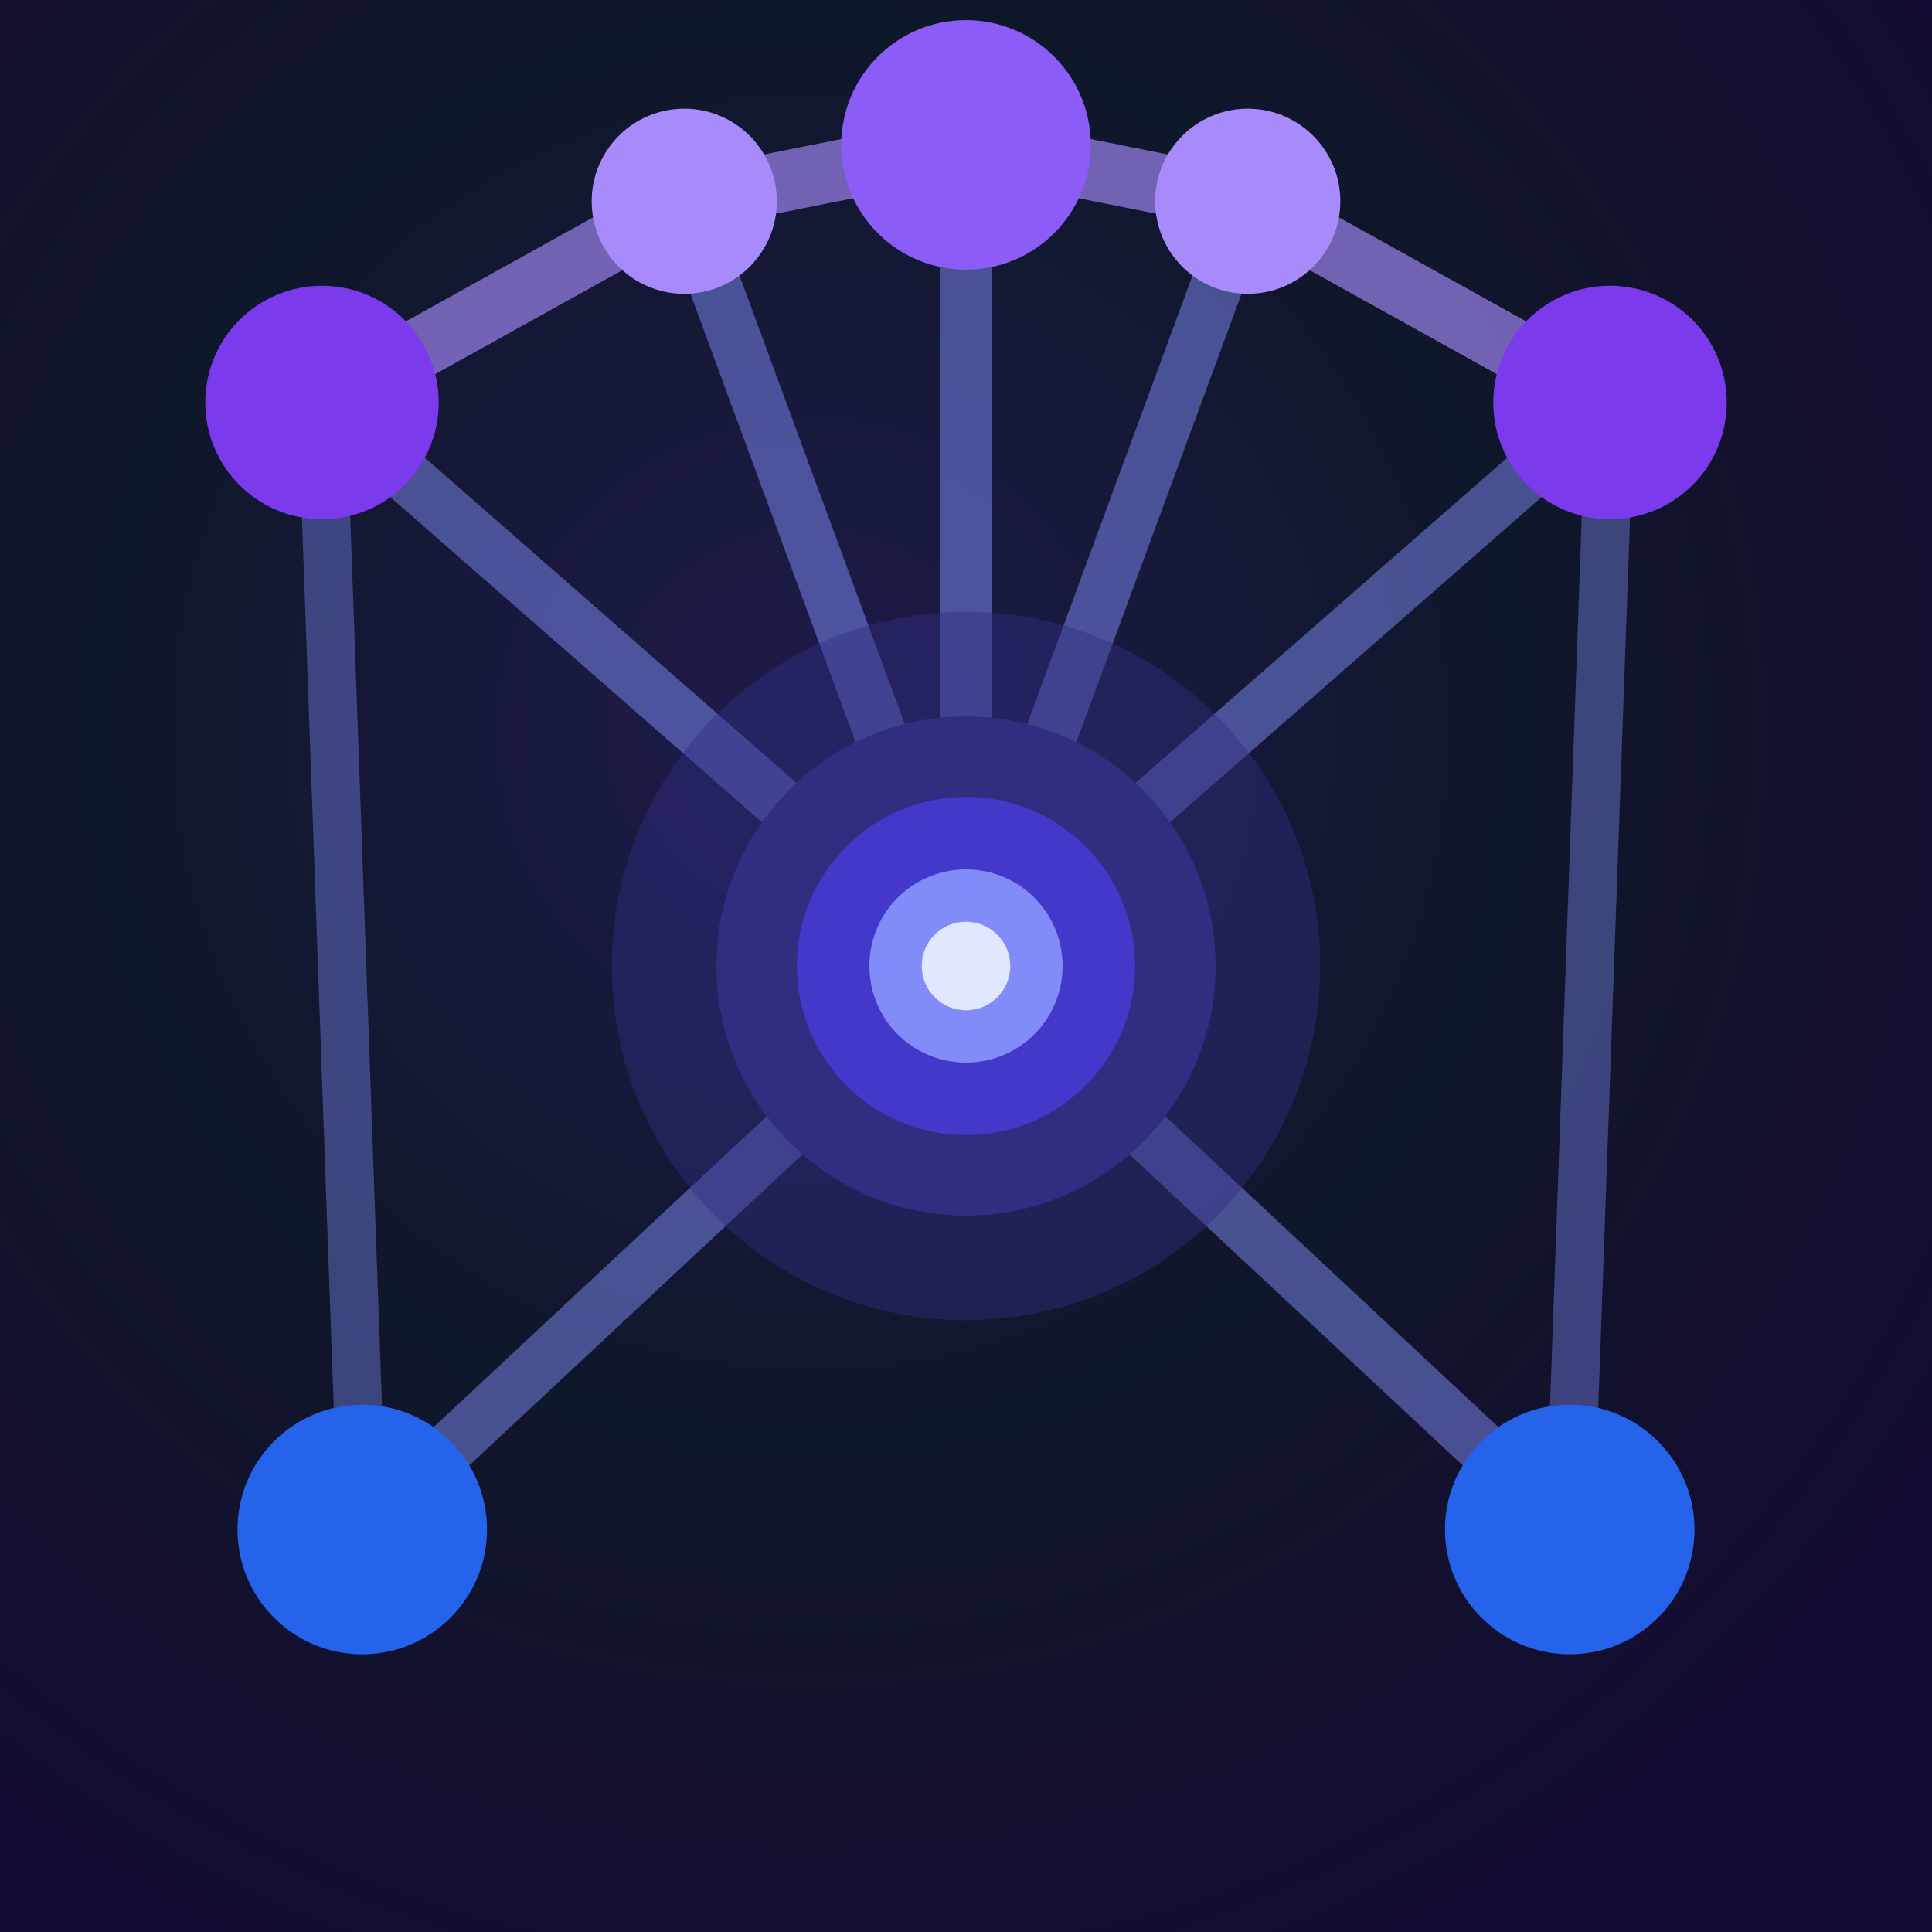
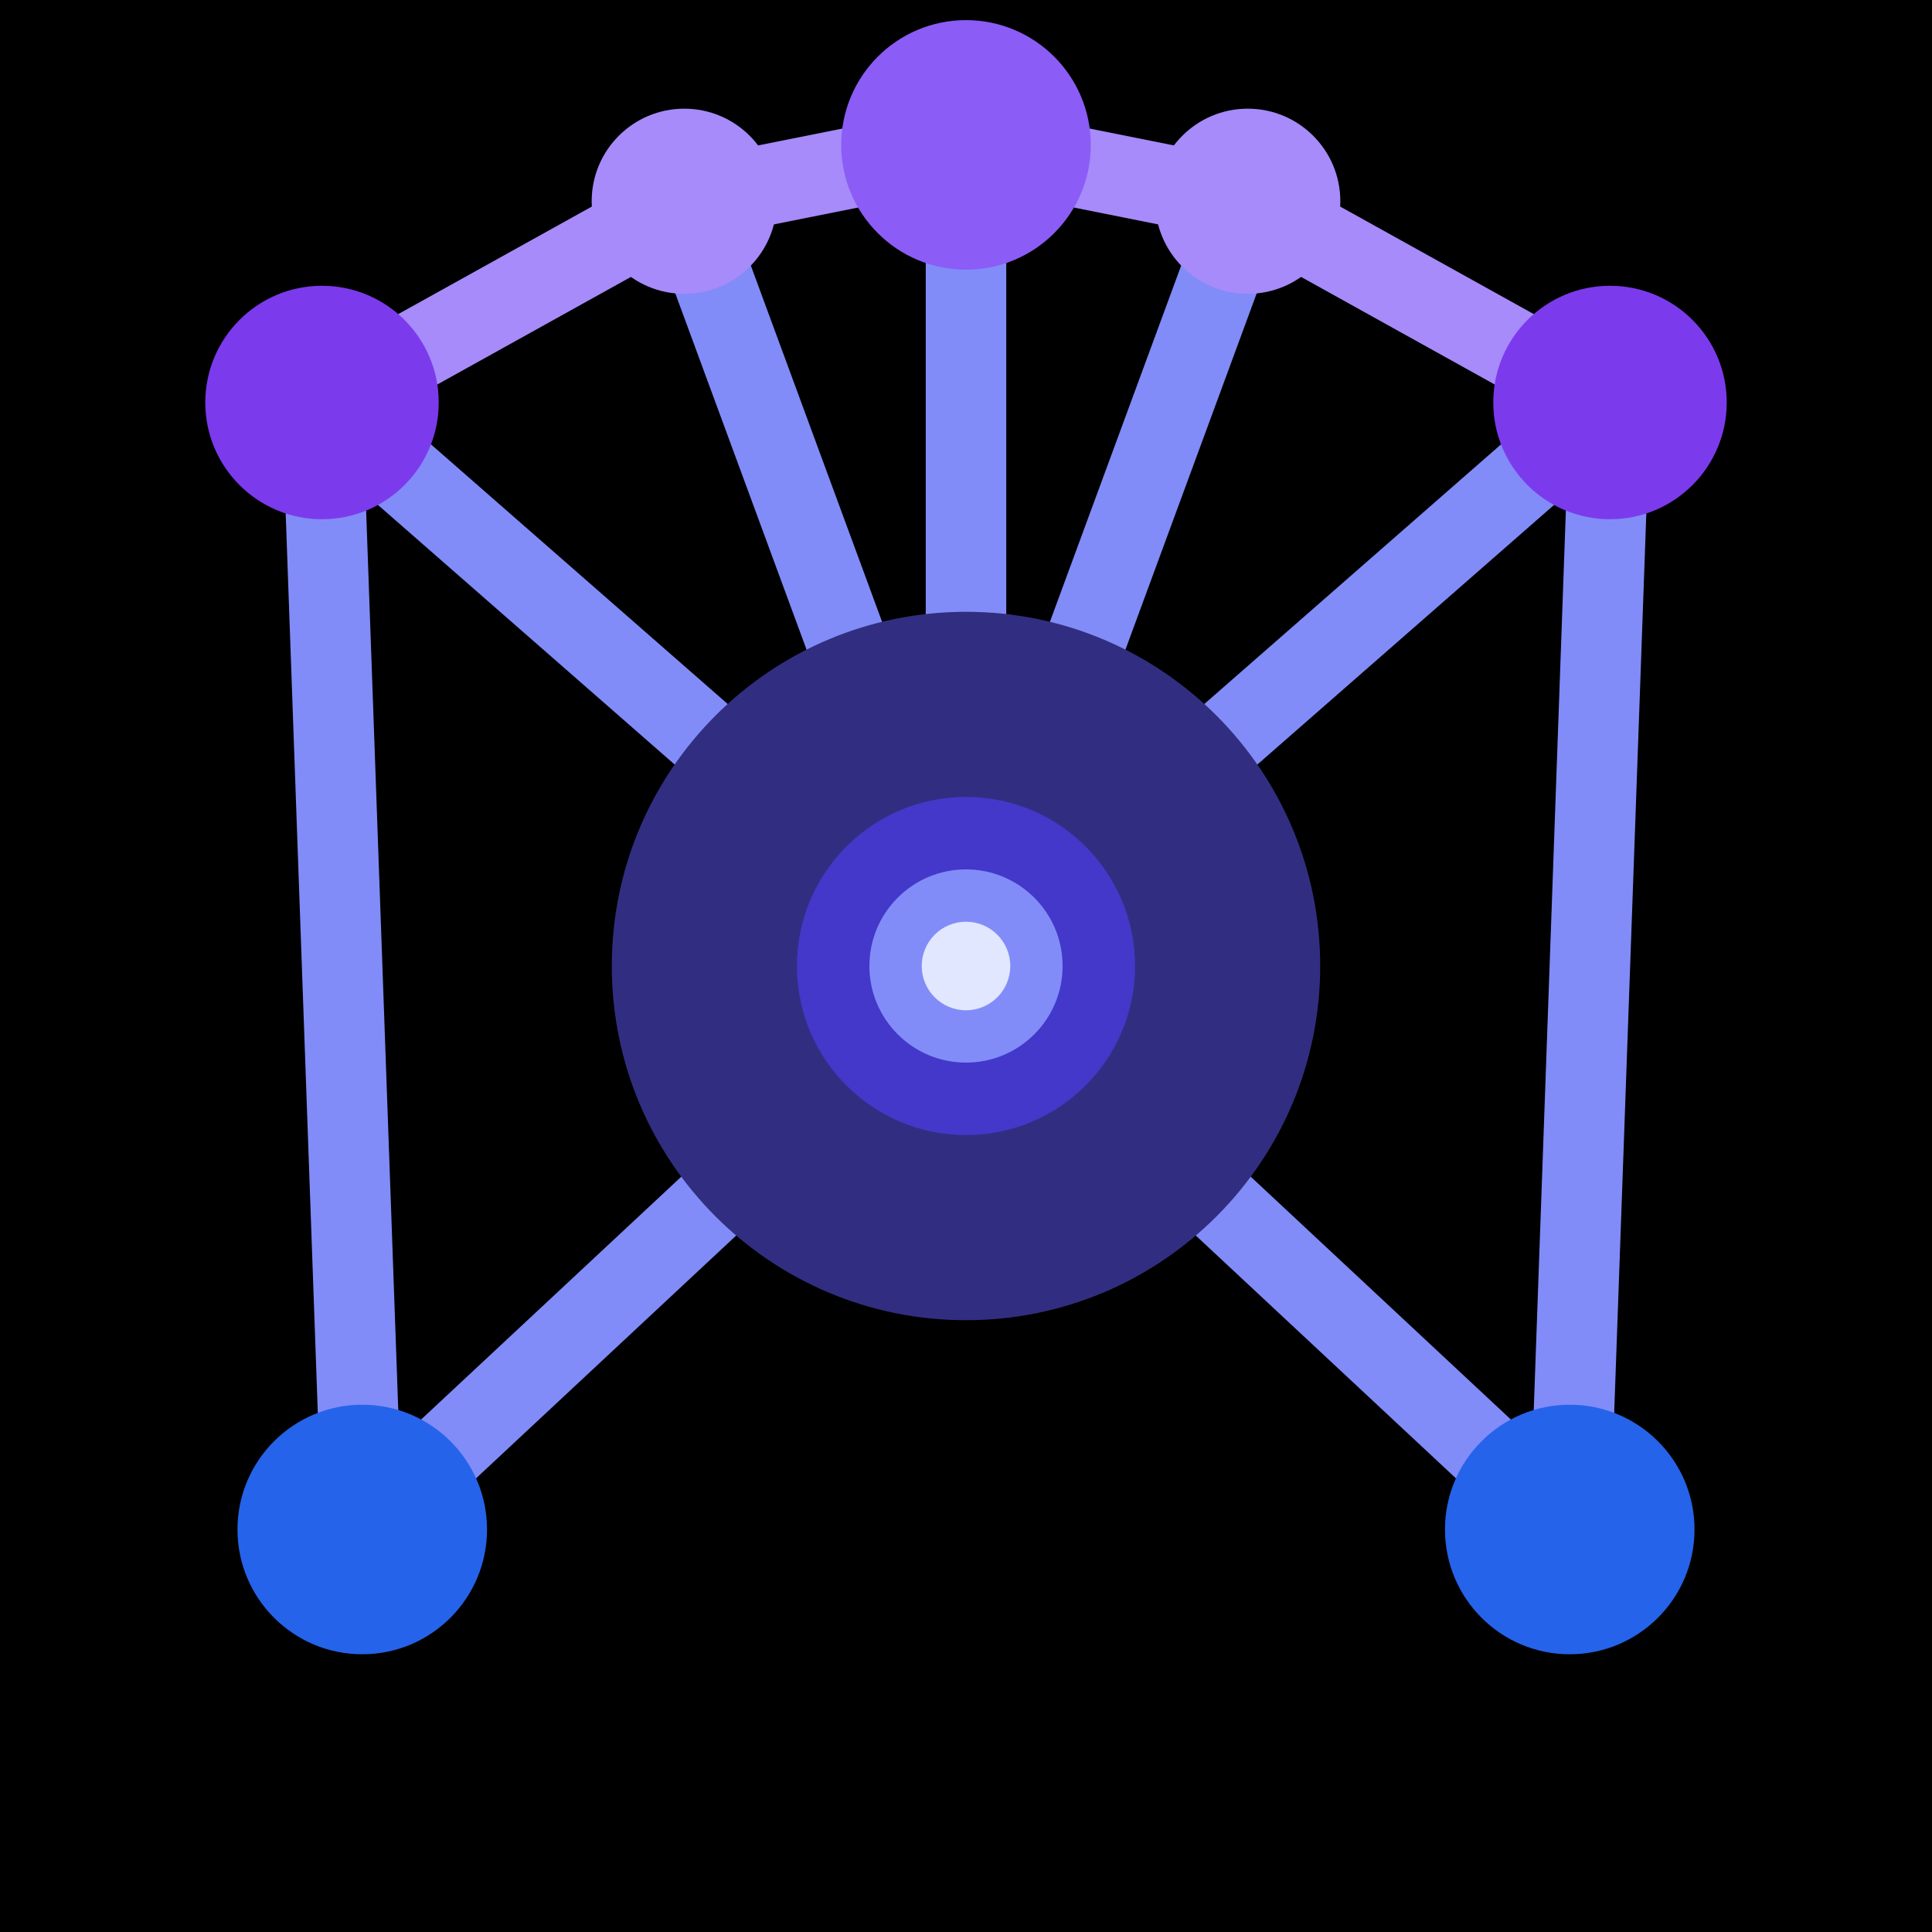
- <svg xmlns="http://www.w3.org/2000/svg" viewBox="0 0 24 24" fill="none">
+ <svg xmlns="http://www.w3.org/2000/svg" width="512" height="512" viewBox="0 0 24 24" fill="none">
  <defs>
-     <radialGradient id="bg" cx="42%" cy="38%" r="70%" gradientUnits="objectBoundingBox">
-       <stop offset="0%" stop-color="#1e1b4b" />
-       <stop offset="52%" stop-color="#0f172a" />
-       <stop offset="100%" stop-color="#160b33" />
+     <radialGradient id="brand-bg" cx="42%" cy="38%" r="70%" gradientUnits="objectBoundingBox">
+       <stop offset="0%" stopColor="#1e1b4b" />
+       <stop offset="52%" stopColor="#0f172a" />
+       <stop offset="100%" stopColor="#160b33" />
    </radialGradient>
  </defs>
-   <rect width="24" height="24" fill="url(#bg)" />
-   <line x1="4" y1="5" x2="4.5" y2="19" stroke="#818cf8" stroke-width="0.6" stroke-opacity="0.4" stroke-linecap="round" />
-   <line x1="20" y1="5" x2="19.5" y2="19" stroke="#818cf8" stroke-width="0.6" stroke-opacity="0.4" stroke-linecap="round" />
-   <line x1="4" y1="5" x2="8.5" y2="2.5" stroke="#a78bfa" stroke-width="0.75" stroke-opacity="0.65" stroke-linecap="round" />
-   <line x1="8.5" y1="2.5" x2="12" y2="1.8" stroke="#a78bfa" stroke-width="0.75" stroke-opacity="0.65" stroke-linecap="round" />
-   <line x1="12" y1="1.8" x2="15.5" y2="2.5" stroke="#a78bfa" stroke-width="0.75" stroke-opacity="0.65" stroke-linecap="round" />
-   <line x1="15.5" y1="2.5" x2="20" y2="5" stroke="#a78bfa" stroke-width="0.75" stroke-opacity="0.65" stroke-linecap="round" />
-   <line x1="4" y1="5" x2="12" y2="12" stroke="#818cf8" stroke-width="0.65" stroke-opacity="0.5" stroke-linecap="round" />
-   <line x1="8.5" y1="2.5" x2="12" y2="12" stroke="#818cf8" stroke-width="0.65" stroke-opacity="0.5" stroke-linecap="round" />
-   <line x1="12" y1="1.8" x2="12" y2="12" stroke="#818cf8" stroke-width="0.65" stroke-opacity="0.5" stroke-linecap="round" />
-   <line x1="15.5" y1="2.5" x2="12" y2="12" stroke="#818cf8" stroke-width="0.65" stroke-opacity="0.5" stroke-linecap="round" />
-   <line x1="20" y1="5" x2="12" y2="12" stroke="#818cf8" stroke-width="0.65" stroke-opacity="0.5" stroke-linecap="round" />
-   <line x1="4.5" y1="19" x2="12" y2="12" stroke="#818cf8" stroke-width="0.65" stroke-opacity="0.5" stroke-linecap="round" />
-   <line x1="19.5" y1="19" x2="12" y2="12" stroke="#818cf8" stroke-width="0.65" stroke-opacity="0.5" stroke-linecap="round" />
-   <circle cx="4" cy="5" r="1.45" fill="#7c3aed" />
+   <rect width="24" height="24" fill="url(#brand-bg)" />
+ 
+       {/* ── Side column lines ── */}
+       <path d="M4,5 L4.5,19" stroke="#818cf8" strokeWidth="0.6" strokeOpacity="0.4" strokeLinecap="round" />
+   <path d="M20,5 L19.5,19" stroke="#818cf8" strokeWidth="0.6" strokeOpacity="0.4" strokeLinecap="round" />
+ 
+       {/* ── Top-arch edge lines (palace crown) ── */}
+       <path d="M4,5 L8.5,2.5" stroke="#a78bfa" strokeWidth="0.75" strokeOpacity="0.65" strokeLinecap="round" />
+   <path d="M8.5,2.5 L12,1.8" stroke="#a78bfa" strokeWidth="0.75" strokeOpacity="0.65" strokeLinecap="round" />
+   <path d="M12,1.8 L15.5,2.5" stroke="#a78bfa" strokeWidth="0.75" strokeOpacity="0.65" strokeLinecap="round" />
+   <path d="M15.5,2.5 L20,5" stroke="#a78bfa" strokeWidth="0.75" strokeOpacity="0.65" strokeLinecap="round" />
+ 
+       {/* ── Spoke lines: every node → central hub ── */}
+       <path d="M4,5 L12,12" stroke="#818cf8" strokeWidth="0.65" strokeOpacity="0.5" strokeLinecap="round" />
+   <path d="M8.5,2.5 L12,12" stroke="#818cf8" strokeWidth="0.65" strokeOpacity="0.5" strokeLinecap="round" />
+   <path d="M12,1.8 L12,12" stroke="#818cf8" strokeWidth="0.65" strokeOpacity="0.5" strokeLinecap="round" />
+   <path d="M15.5,2.5 L12,12" stroke="#818cf8" strokeWidth="0.65" strokeOpacity="0.5" strokeLinecap="round" />
+   <path d="M20,5 L12,12" stroke="#818cf8" strokeWidth="0.65" strokeOpacity="0.5" strokeLinecap="round" />
+   <path d="M4.5,19 L12,12" stroke="#818cf8" strokeWidth="0.65" strokeOpacity="0.5" strokeLinecap="round" />
+   <path d="M19.5,19 L12,12" stroke="#818cf8" strokeWidth="0.65" strokeOpacity="0.5" strokeLinecap="round" />
+ 
+       {/* ── Arch nodes (palace crown) ── */}
+       <circle cx="4" cy="5" r="1.45" fill="#7c3aed" />
  <circle cx="8.5" cy="2.5" r="1.15" fill="#a78bfa" />
  <circle cx="12" cy="1.8" r="1.55" fill="#8b5cf6" />
  <circle cx="15.5" cy="2.5" r="1.15" fill="#a78bfa" />
  <circle cx="20" cy="5" r="1.45" fill="#7c3aed" />
-   <circle cx="4.5" cy="19" r="1.55" fill="#2563eb" />
+ 
+       {/* ── Base anchor nodes ── */}
+       <circle cx="4.5" cy="19" r="1.55" fill="#2563eb" />
  <circle cx="19.5" cy="19" r="1.55" fill="#2563eb" />
-   <circle cx="12" cy="12" r="4.4" fill="#312e81" fill-opacity="0.45" />
+ 
+       {/* ── Central hub: 4-ring glow ── */}
+       <circle cx="12" cy="12" r="4.4" fill="#312e81" fillOpacity="0.45" />
  <circle cx="12" cy="12" r="3.1" fill="#312e81" />
  <circle cx="12" cy="12" r="2.1" fill="#4338ca" />
  <circle cx="12" cy="12" r="1.2" fill="#818cf8" />
  <circle cx="12" cy="12" r="0.55" fill="#e0e7ff" />
</svg>
